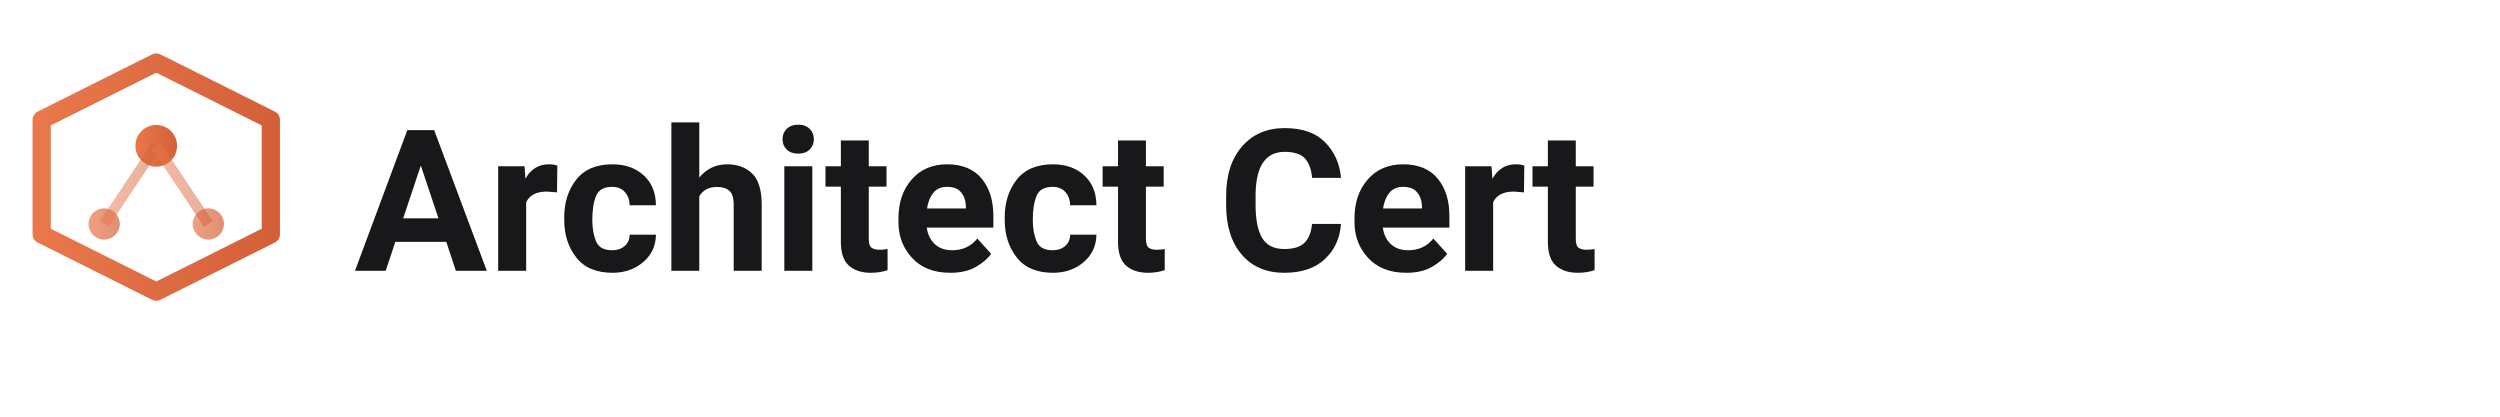
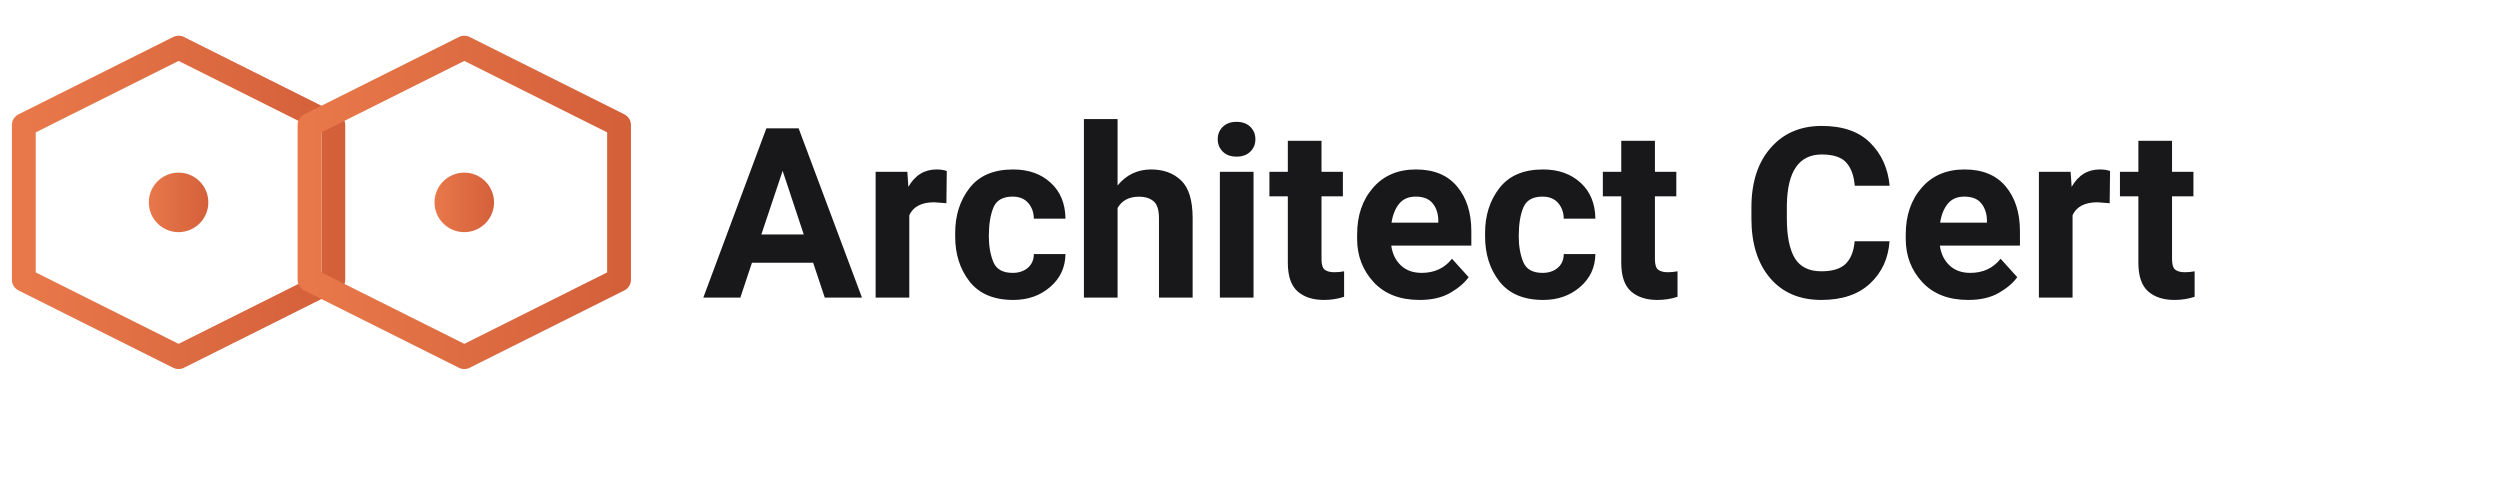
- <svg xmlns="http://www.w3.org/2000/svg" viewBox="0 0 480 80" width="480" height="80">
+ <svg xmlns="http://www.w3.org/2000/svg" viewBox="0 0 420 80" width="420" height="80">
  <defs>
    <linearGradient id="gradient-light" x1="0%" y1="0%" x2="100%" y2="0%">
      <stop offset="0%" style="stop-color:#E8784A" />
      <stop offset="100%" style="stop-color:#D4603A" />
    </linearGradient>
  </defs>
-   <polygon points="30,12 52,23 52,45 30,56 8,45 8,23" fill="none" stroke="url(#gradient-light)" stroke-width="3.5" stroke-linejoin="round" />
-   <circle cx="30" cy="28" r="4" fill="url(#gradient-light)" />
-   <circle cx="20" cy="43" r="3" fill="url(#gradient-light)" opacity="0.7" />
-   <circle cx="40" cy="43" r="3" fill="url(#gradient-light)" opacity="0.7" />
-   <line x1="30" y1="28" x2="20" y2="43" stroke="url(#gradient-light)" stroke-width="2" opacity="0.5" />
-   <line x1="30" y1="28" x2="40" y2="43" stroke="url(#gradient-light)" stroke-width="2" opacity="0.5" />
-   <line x1="20" y1="43" x2="40" y2="43" stroke="url(#gradient-light)" stroke-width="2" opacity="0.3" />
-   <text x="68" y="52" font-family="-apple-system, BlinkMacSystemFont, 'Segoe UI', Roboto, sans-serif" font-size="38" font-weight="700" fill="#18181B">Architect Cert</text>
+   <polygon points="30,8 56,21 56,47 30,60 4,47 4,21" fill="none" stroke="url(#gradient-light)" stroke-width="4" stroke-linejoin="round" />
+   <polygon points="78,8 104,21 104,47 78,60 52,47 52,21" fill="none" stroke="url(#gradient-light)" stroke-width="4" stroke-linejoin="round" />
+   <line x1="56" y1="21" x2="52" y2="21" stroke="url(#gradient-light)" stroke-width="4" />
+   <line x1="56" y1="47" x2="52" y2="47" stroke="url(#gradient-light)" stroke-width="4" />
+   <circle cx="30" cy="34" r="5" fill="url(#gradient-light)" />
+   <circle cx="78" cy="34" r="5" fill="url(#gradient-light)" />
+   <line x1="35" y1="34" x2="73" y2="34" stroke="url(#gradient-light)" stroke-width="2.5" stroke-dasharray="4,3" />
+   <text x="118" y="50" font-family="-apple-system, BlinkMacSystemFont, 'Segoe UI', Roboto, sans-serif" font-size="40" font-weight="700" fill="#18181B">Architect Cert</text>
</svg>
